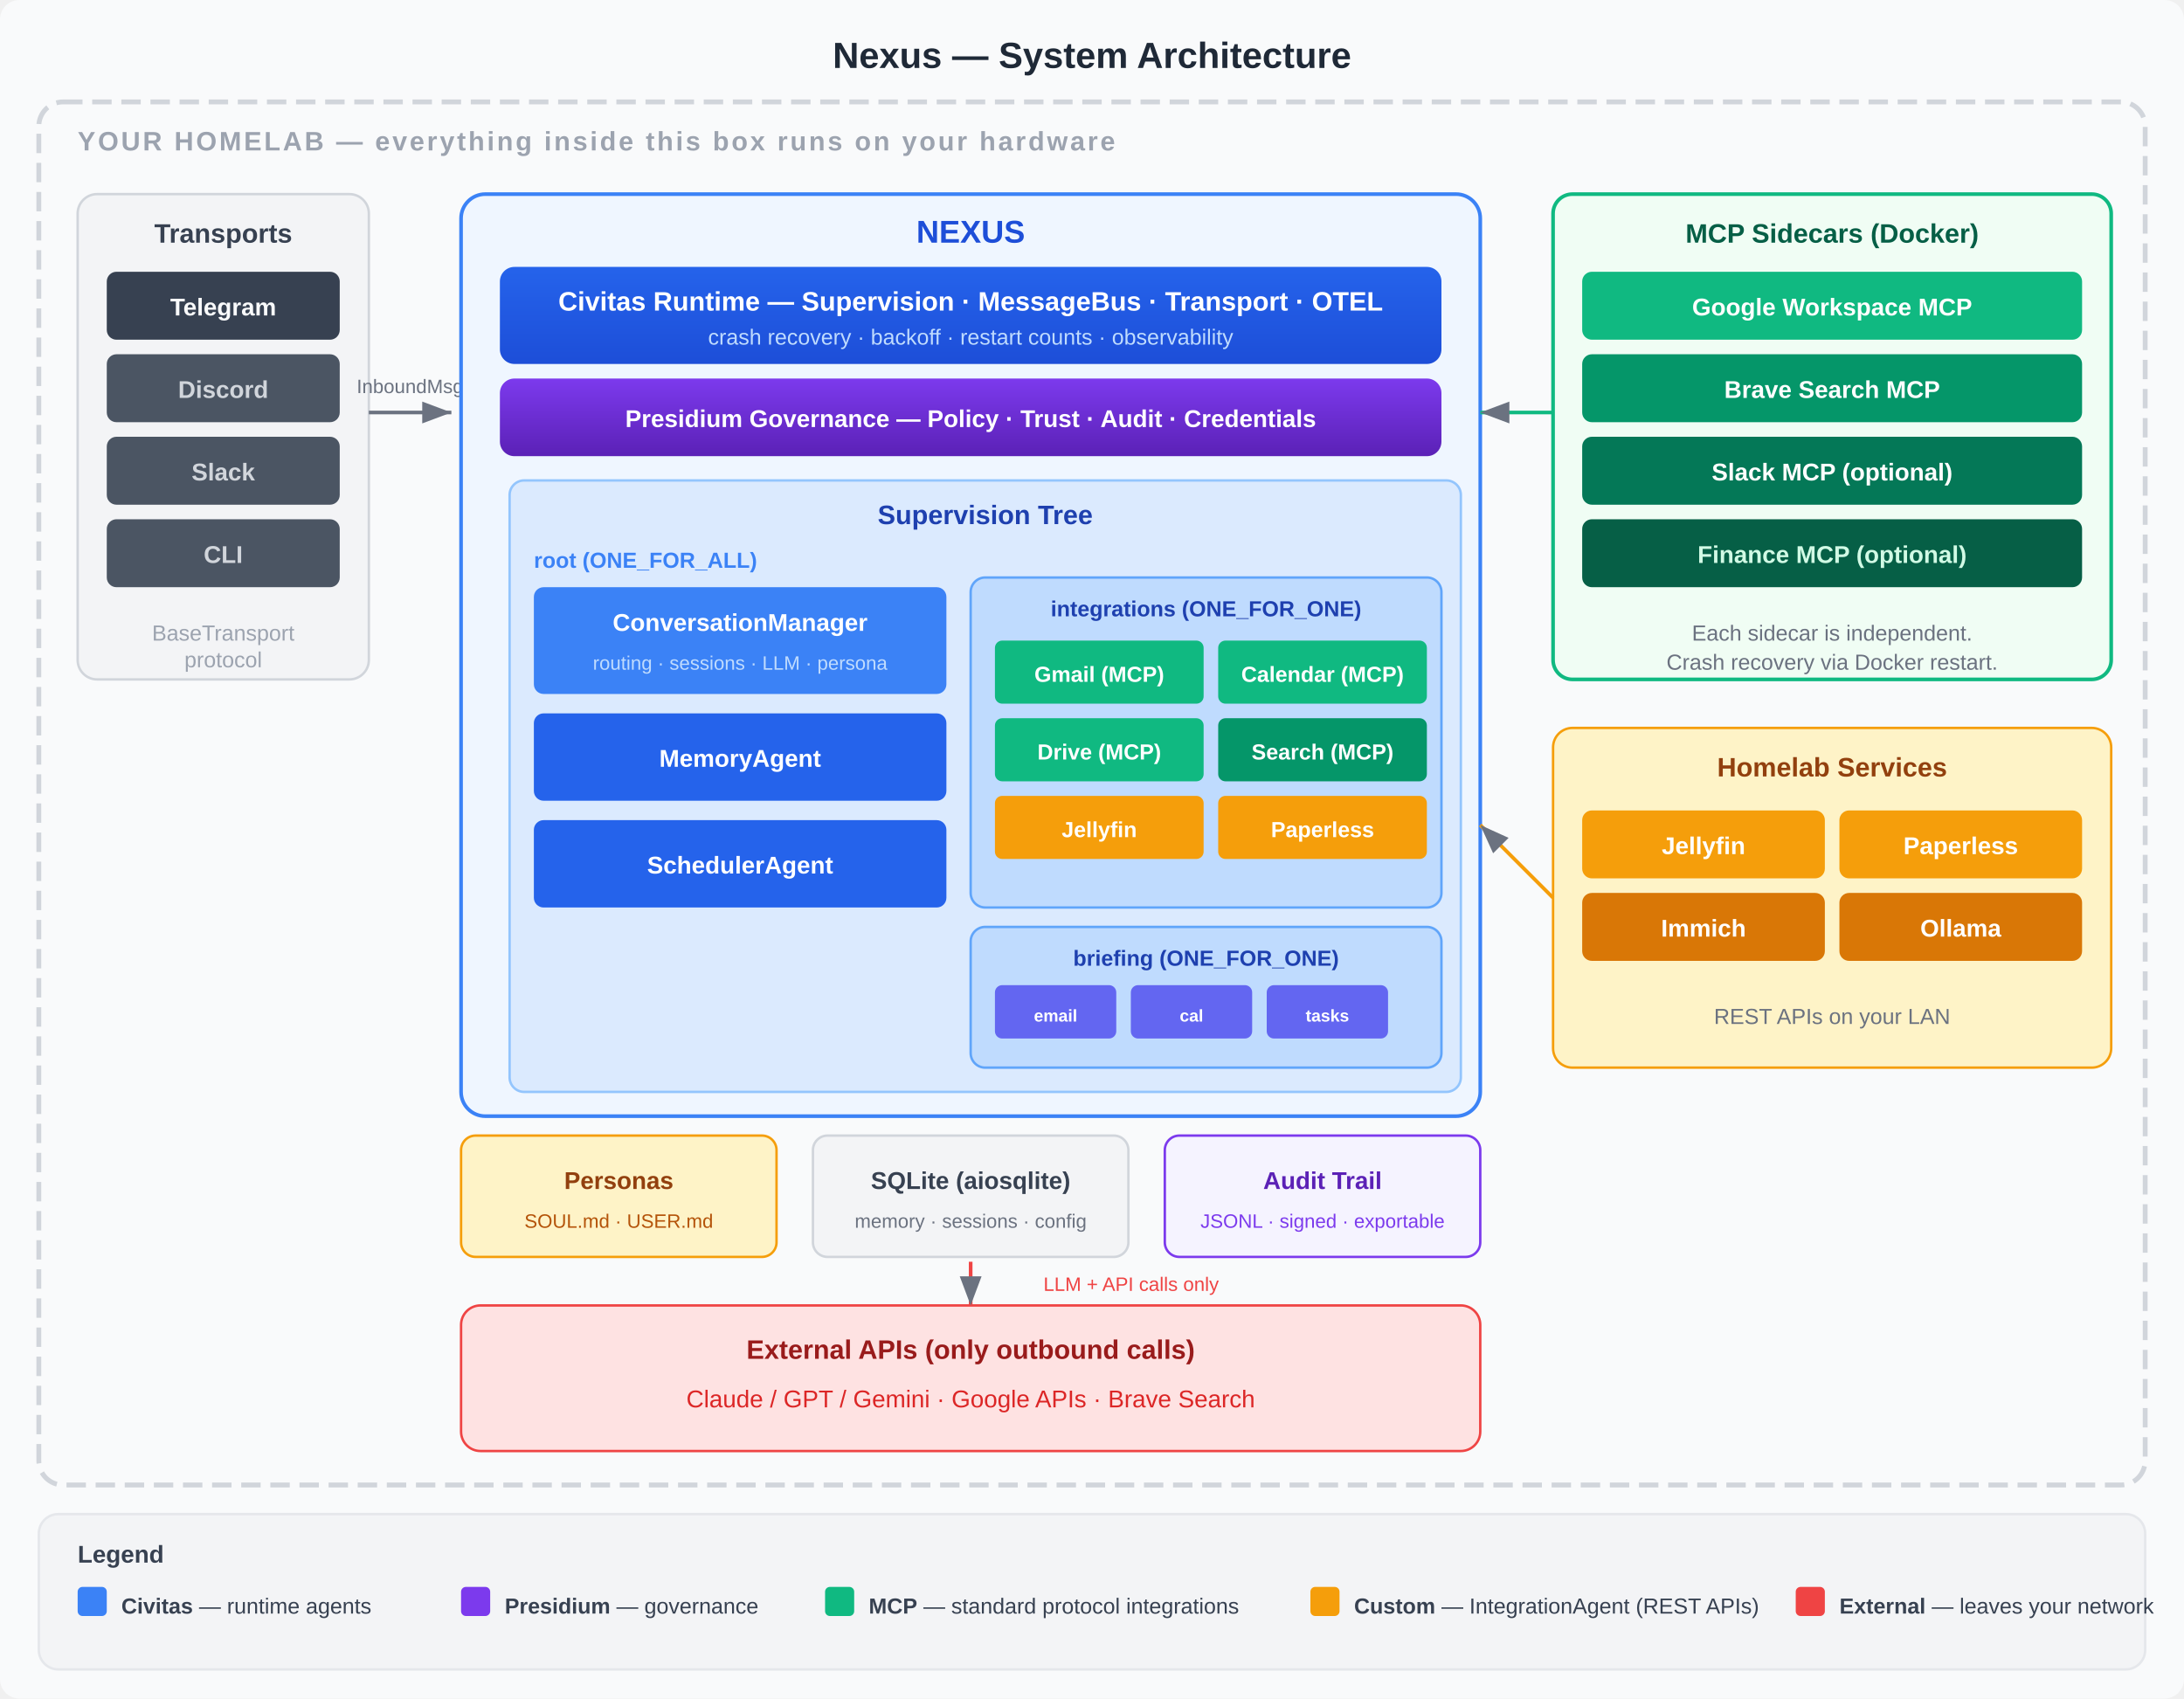
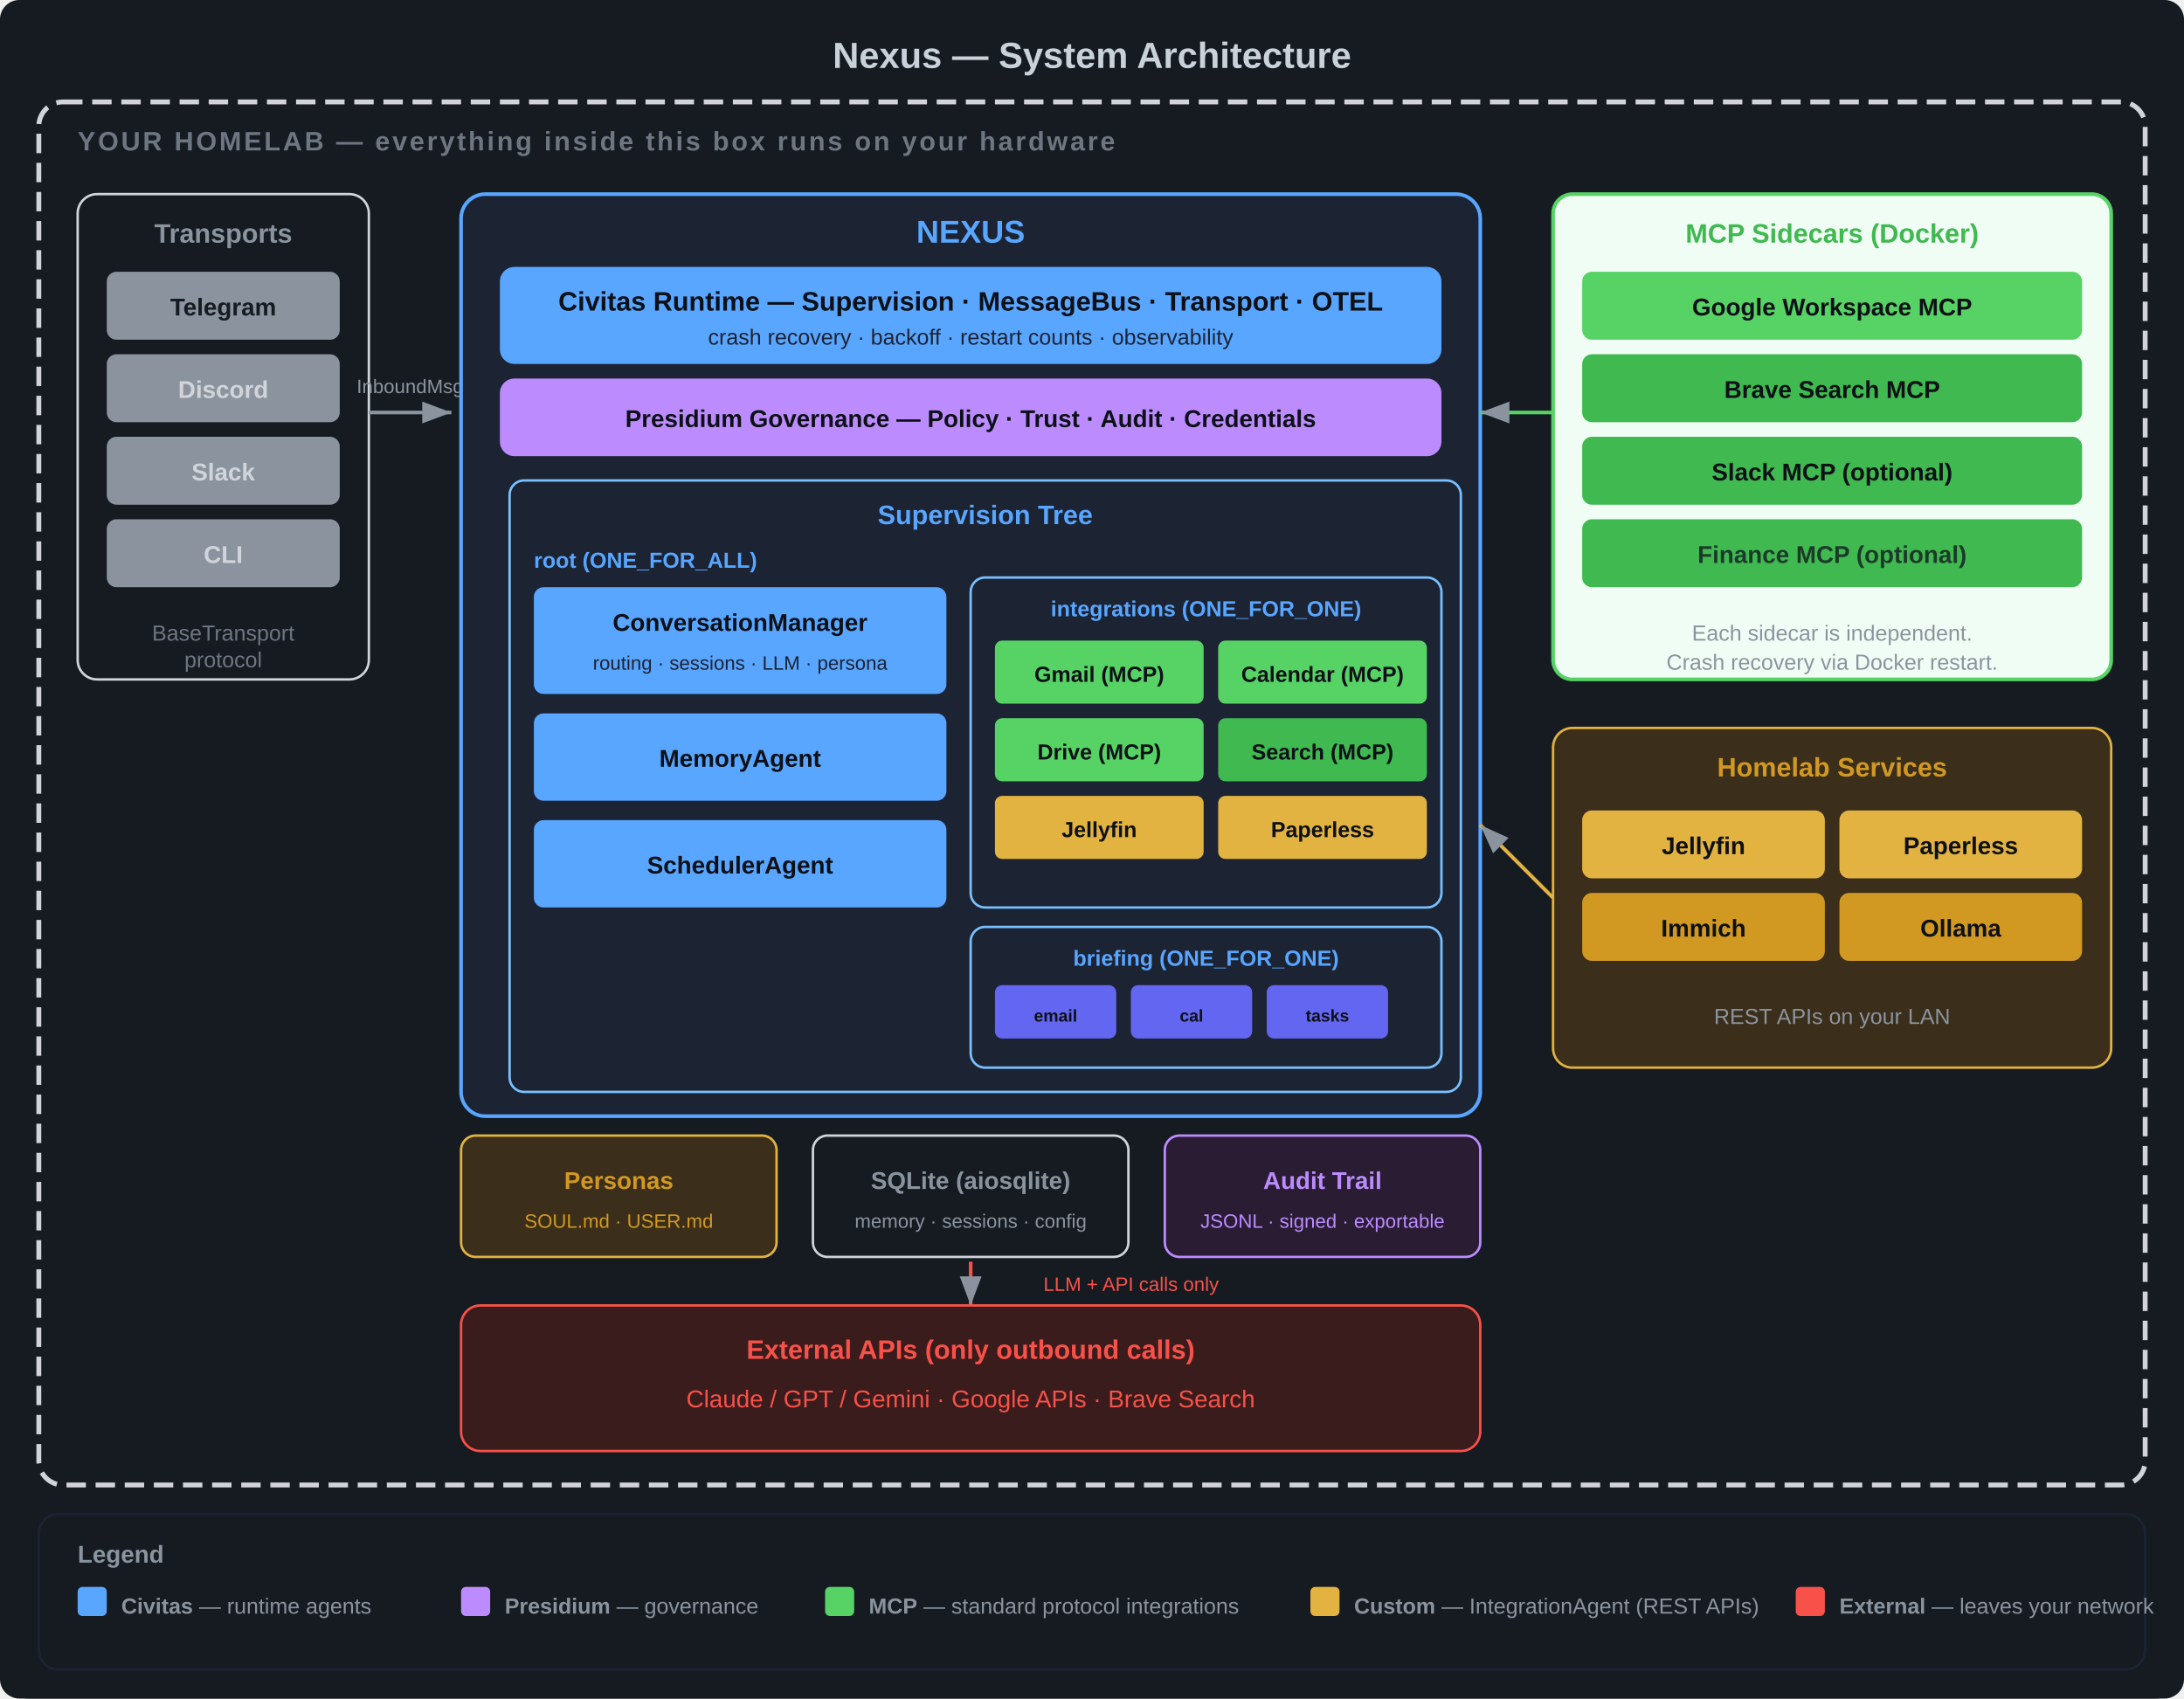
<svg xmlns="http://www.w3.org/2000/svg" viewBox="0 0 900 700" font-family="Arial, Helvetica, sans-serif">
  <defs>
    <marker id="arr" markerWidth="8" markerHeight="6" refX="8" refY="3" orient="auto">
-       <path d="M0,0 L8,3 L0,6 Z" fill="#6B7280" />
+       <path d="M0,0 L8,3 L0,6 Z" fill="#8b949e" />
    </marker>
    <marker id="arr-blue" markerWidth="8" markerHeight="6" refX="8" refY="3" orient="auto">
-       <path d="M0,0 L8,3 L0,6 Z" fill="#3B82F6" />
+       <path d="M0,0 L8,3 L0,6 Z" fill="#58a6ff" />
    </marker>
    <linearGradient id="civitas-grad" x1="0" y1="0" x2="0" y2="1">
-       <stop offset="0%" stop-color="#2563EB" />
-       <stop offset="100%" stop-color="#1D4ED8" />
+       <stop offset="0%" stop-color="#58a6ff" />
+       <stop offset="100%" stop-color="#58a6ff" />
    </linearGradient>
    <linearGradient id="presidium-grad" x1="0" y1="0" x2="0" y2="1">
-       <stop offset="0%" stop-color="#7C3AED" />
-       <stop offset="100%" stop-color="#5B21B6" />
+       <stop offset="0%" stop-color="#bc8cff" />
+       <stop offset="100%" stop-color="#bc8cff" />
    </linearGradient>
  </defs>
-   <rect width="900" height="700" fill="#F9FAFB" rx="8" />
-   <text x="450" y="28" text-anchor="middle" font-size="15" font-weight="700" fill="#1F2937">Nexus — System Architecture</text>
+   <rect width="900" height="700" rx="12" fill="#161b22" />
+   <rect width="900" height="700" fill="#161b22" rx="8" />
+   <text x="450" y="28" text-anchor="middle" font-size="15" font-weight="700" fill="#c9d1d9">Nexus — System Architecture</text>
  <rect x="16" y="42" width="868" height="570" rx="10" fill="none" stroke="#D1D5DB" stroke-width="2" stroke-dasharray="8,4" />
-   <text x="32" y="62" font-size="11" font-weight="600" fill="#9CA3AF" letter-spacing="1">YOUR HOMELAB — everything inside this box runs on your hardware</text>
-   <rect x="32" y="80" width="120" height="200" rx="8" fill="#F3F4F6" stroke="#D1D5DB" stroke-width="1" />
-   <text x="92" y="100" text-anchor="middle" font-size="11" font-weight="700" fill="#374151">Transports</text>
-   <rect x="44" y="112" width="96" height="28" rx="4" fill="#374151" />
-   <text x="92" y="130" text-anchor="middle" font-size="10" font-weight="600" fill="#F9FAFB">Telegram</text>
-   <rect x="44" y="146" width="96" height="28" rx="4" fill="#4B5563" />
+   <text x="32" y="62" font-size="11" font-weight="600" fill="#6e7681" letter-spacing="1">YOUR HOMELAB — everything inside this box runs on your hardware</text>
+   <rect x="32" y="80" width="120" height="200" rx="8" fill="#161b22" stroke="#D1D5DB" stroke-width="1" />
+   <text x="92" y="100" text-anchor="middle" font-size="11" font-weight="700" fill="#8b949e">Transports</text>
+   <rect x="44" y="112" width="96" height="28" rx="4" fill="#8b949e" />
+   <text x="92" y="130" text-anchor="middle" font-size="10" font-weight="600" fill="#161b22">Telegram</text>
+   <rect x="44" y="146" width="96" height="28" rx="4" fill="#8b949e" />
  <text x="92" y="164" text-anchor="middle" font-size="10" font-weight="600" fill="#D1D5DB">Discord</text>
-   <rect x="44" y="180" width="96" height="28" rx="4" fill="#4B5563" />
+   <rect x="44" y="180" width="96" height="28" rx="4" fill="#8b949e" />
  <text x="92" y="198" text-anchor="middle" font-size="10" font-weight="600" fill="#D1D5DB">Slack</text>
-   <rect x="44" y="214" width="96" height="28" rx="4" fill="#4B5563" />
+   <rect x="44" y="214" width="96" height="28" rx="4" fill="#8b949e" />
  <text x="92" y="232" text-anchor="middle" font-size="10" font-weight="600" fill="#D1D5DB">CLI</text>
-   <text x="92" y="264" text-anchor="middle" font-size="9" fill="#9CA3AF">BaseTransport</text>
-   <text x="92" y="275" text-anchor="middle" font-size="9" fill="#9CA3AF">protocol</text>
-   <line x1="152" y1="170" x2="186" y2="170" stroke="#6B7280" stroke-width="1.5" marker-end="url(#arr)" />
-   <text x="169" y="162" text-anchor="middle" font-size="8" fill="#6B7280">InboundMsg</text>
-   <rect x="190" y="80" width="420" height="380" rx="10" fill="#EFF6FF" stroke="#3B82F6" stroke-width="1.5" />
-   <text x="400" y="100" text-anchor="middle" font-size="13" font-weight="700" fill="#1D4ED8">NEXUS</text>
+   <text x="92" y="264" text-anchor="middle" font-size="9" fill="#6e7681">BaseTransport</text>
+   <text x="92" y="275" text-anchor="middle" font-size="9" fill="#6e7681">protocol</text>
+   <line x1="152" y1="170" x2="186" y2="170" stroke="#8b949e" stroke-width="1.5" marker-end="url(#arr)" />
+   <text x="169" y="162" text-anchor="middle" font-size="8" fill="#8b949e">InboundMsg</text>
+   <rect x="190" y="80" width="420" height="380" rx="10" fill="#1c2333" stroke="#58a6ff" stroke-width="1.5" />
+   <text x="400" y="100" text-anchor="middle" font-size="13" font-weight="700" fill="#58a6ff">NEXUS</text>
  <rect x="206" y="110" width="388" height="40" rx="6" fill="url(#civitas-grad)" />
-   <text x="400" y="128" text-anchor="middle" font-size="11" font-weight="600" fill="#FFFFFF">Civitas Runtime — Supervision · MessageBus · Transport · OTEL</text>
-   <text x="400" y="142" text-anchor="middle" font-size="9" fill="#BFDBFE">crash recovery · backoff · restart counts · observability</text>
+   <text x="400" y="128" text-anchor="middle" font-size="11" font-weight="600" fill="#0d1117">Civitas Runtime — Supervision · MessageBus · Transport · OTEL</text>
+   <text x="400" y="142" text-anchor="middle" font-size="9" fill="#1c2333">crash recovery · backoff · restart counts · observability</text>
  <rect x="206" y="156" width="388" height="32" rx="6" fill="url(#presidium-grad)" />
-   <text x="400" y="176" text-anchor="middle" font-size="10" font-weight="600" fill="#FFFFFF">Presidium Governance — Policy · Trust · Audit · Credentials</text>
-   <rect x="210" y="198" width="392" height="252" rx="6" fill="#DBEAFE" stroke="#93C5FD" stroke-width="1" />
-   <text x="406" y="216" text-anchor="middle" font-size="11" font-weight="700" fill="#1E40AF">Supervision Tree</text>
-   <text x="220" y="234" font-size="9" fill="#3B82F6" font-weight="600">root (ONE_FOR_ALL)</text>
-   <rect x="220" y="242" width="170" height="44" rx="4" fill="#3B82F6" />
-   <text x="305" y="260" text-anchor="middle" font-size="10" font-weight="600" fill="#FFFFFF">ConversationManager</text>
-   <text x="305" y="276" text-anchor="middle" font-size="8" fill="#BFDBFE">routing · sessions · LLM · persona</text>
-   <rect x="220" y="294" width="170" height="36" rx="4" fill="#2563EB" />
-   <text x="305" y="316" text-anchor="middle" font-size="10" font-weight="600" fill="#FFFFFF">MemoryAgent</text>
-   <rect x="220" y="338" width="170" height="36" rx="4" fill="#2563EB" />
-   <text x="305" y="360" text-anchor="middle" font-size="10" font-weight="600" fill="#FFFFFF">SchedulerAgent</text>
-   <rect x="400" y="238" width="194" height="136" rx="6" fill="#BFDBFE" stroke="#60A5FA" stroke-width="1" />
-   <text x="497" y="254" text-anchor="middle" font-size="9" font-weight="600" fill="#1E40AF">integrations (ONE_FOR_ONE)</text>
-   <rect x="410" y="264" width="86" height="26" rx="3" fill="#10B981" />
-   <text x="453" y="281" text-anchor="middle" font-size="9" font-weight="600" fill="#FFFFFF">Gmail (MCP)</text>
-   <rect x="502" y="264" width="86" height="26" rx="3" fill="#10B981" />
-   <text x="545" y="281" text-anchor="middle" font-size="9" font-weight="600" fill="#FFFFFF">Calendar (MCP)</text>
-   <rect x="410" y="296" width="86" height="26" rx="3" fill="#10B981" />
-   <text x="453" y="313" text-anchor="middle" font-size="9" font-weight="600" fill="#FFFFFF">Drive (MCP)</text>
-   <rect x="502" y="296" width="86" height="26" rx="3" fill="#059669" />
-   <text x="545" y="313" text-anchor="middle" font-size="9" font-weight="600" fill="#FFFFFF">Search (MCP)</text>
-   <rect x="410" y="328" width="86" height="26" rx="3" fill="#F59E0B" />
-   <text x="453" y="345" text-anchor="middle" font-size="9" font-weight="600" fill="#FFFFFF">Jellyfin</text>
-   <rect x="502" y="328" width="86" height="26" rx="3" fill="#F59E0B" />
-   <text x="545" y="345" text-anchor="middle" font-size="9" font-weight="600" fill="#FFFFFF">Paperless</text>
-   <rect x="400" y="382" width="194" height="58" rx="6" fill="#BFDBFE" stroke="#60A5FA" stroke-width="1" />
-   <text x="497" y="398" text-anchor="middle" font-size="9" font-weight="600" fill="#1E40AF">briefing (ONE_FOR_ONE)</text>
+   <text x="400" y="176" text-anchor="middle" font-size="10" font-weight="600" fill="#0d1117">Presidium Governance — Policy · Trust · Audit · Credentials</text>
+   <rect x="210" y="198" width="392" height="252" rx="6" fill="#1c2333" stroke="#79c0ff" stroke-width="1" />
+   <text x="406" y="216" text-anchor="middle" font-size="11" font-weight="700" fill="#58a6ff">Supervision Tree</text>
+   <text x="220" y="234" font-size="9" fill="#58a6ff" font-weight="600">root (ONE_FOR_ALL)</text>
+   <rect x="220" y="242" width="170" height="44" rx="4" fill="#58a6ff" />
+   <text x="305" y="260" text-anchor="middle" font-size="10" font-weight="600" fill="#0d1117">ConversationManager</text>
+   <text x="305" y="276" text-anchor="middle" font-size="8" fill="#1c2333">routing · sessions · LLM · persona</text>
+   <rect x="220" y="294" width="170" height="36" rx="4" fill="#58a6ff" />
+   <text x="305" y="316" text-anchor="middle" font-size="10" font-weight="600" fill="#0d1117">MemoryAgent</text>
+   <rect x="220" y="338" width="170" height="36" rx="4" fill="#58a6ff" />
+   <text x="305" y="360" text-anchor="middle" font-size="10" font-weight="600" fill="#0d1117">SchedulerAgent</text>
+   <rect x="400" y="238" width="194" height="136" rx="6" fill="#1c2333" stroke="#79c0ff" stroke-width="1" />
+   <text x="497" y="254" text-anchor="middle" font-size="9" font-weight="600" fill="#58a6ff">integrations (ONE_FOR_ONE)</text>
+   <rect x="410" y="264" width="86" height="26" rx="3" fill="#56d364" />
+   <text x="453" y="281" text-anchor="middle" font-size="9" font-weight="600" fill="#0d1117">Gmail (MCP)</text>
+   <rect x="502" y="264" width="86" height="26" rx="3" fill="#56d364" />
+   <text x="545" y="281" text-anchor="middle" font-size="9" font-weight="600" fill="#0d1117">Calendar (MCP)</text>
+   <rect x="410" y="296" width="86" height="26" rx="3" fill="#56d364" />
+   <text x="453" y="313" text-anchor="middle" font-size="9" font-weight="600" fill="#0d1117">Drive (MCP)</text>
+   <rect x="502" y="296" width="86" height="26" rx="3" fill="#3fb950" />
+   <text x="545" y="313" text-anchor="middle" font-size="9" font-weight="600" fill="#0d1117">Search (MCP)</text>
+   <rect x="410" y="328" width="86" height="26" rx="3" fill="#e3b341" />
+   <text x="453" y="345" text-anchor="middle" font-size="9" font-weight="600" fill="#0d1117">Jellyfin</text>
+   <rect x="502" y="328" width="86" height="26" rx="3" fill="#e3b341" />
+   <text x="545" y="345" text-anchor="middle" font-size="9" font-weight="600" fill="#0d1117">Paperless</text>
+   <rect x="400" y="382" width="194" height="58" rx="6" fill="#1c2333" stroke="#79c0ff" stroke-width="1" />
+   <text x="497" y="398" text-anchor="middle" font-size="9" font-weight="600" fill="#58a6ff">briefing (ONE_FOR_ONE)</text>
  <rect x="410" y="406" width="50" height="22" rx="3" fill="#6366F1" />
-   <text x="435" y="421" text-anchor="middle" font-size="7" font-weight="600" fill="#FFFFFF">email</text>
+   <text x="435" y="421" text-anchor="middle" font-size="7" font-weight="600" fill="#0d1117">email</text>
  <rect x="466" y="406" width="50" height="22" rx="3" fill="#6366F1" />
-   <text x="491" y="421" text-anchor="middle" font-size="7" font-weight="600" fill="#FFFFFF">cal</text>
+   <text x="491" y="421" text-anchor="middle" font-size="7" font-weight="600" fill="#0d1117">cal</text>
  <rect x="522" y="406" width="50" height="22" rx="3" fill="#6366F1" />
-   <text x="547" y="421" text-anchor="middle" font-size="7" font-weight="600" fill="#FFFFFF">tasks</text>
-   <rect x="190" y="468" width="130" height="50" rx="6" fill="#FEF3C7" stroke="#F59E0B" stroke-width="1" />
-   <text x="255" y="490" text-anchor="middle" font-size="10" font-weight="600" fill="#92400E">Personas</text>
-   <text x="255" y="506" text-anchor="middle" font-size="8" fill="#B45309">SOUL.md · USER.md</text>
-   <rect x="335" y="468" width="130" height="50" rx="6" fill="#F3F4F6" stroke="#D1D5DB" stroke-width="1" />
-   <text x="400" y="490" text-anchor="middle" font-size="10" font-weight="600" fill="#374151">SQLite (aiosqlite)</text>
-   <text x="400" y="506" text-anchor="middle" font-size="8" fill="#6B7280">memory · sessions · config</text>
-   <rect x="480" y="468" width="130" height="50" rx="6" fill="#F5F3FF" stroke="#7C3AED" stroke-width="1" />
-   <text x="545" y="490" text-anchor="middle" font-size="10" font-weight="600" fill="#5B21B6">Audit Trail</text>
-   <text x="545" y="506" text-anchor="middle" font-size="8" fill="#7C3AED">JSONL · signed · exportable</text>
-   <rect x="640" y="80" width="230" height="200" rx="8" fill="#F0FDF4" stroke="#10B981" stroke-width="1.5" />
-   <text x="755" y="100" text-anchor="middle" font-size="11" font-weight="700" fill="#065F46">MCP Sidecars (Docker)</text>
-   <rect x="652" y="112" width="206" height="28" rx="4" fill="#10B981" />
-   <text x="755" y="130" text-anchor="middle" font-size="10" font-weight="600" fill="#FFFFFF">Google Workspace MCP</text>
-   <rect x="652" y="146" width="206" height="28" rx="4" fill="#059669" />
-   <text x="755" y="164" text-anchor="middle" font-size="10" font-weight="600" fill="#FFFFFF">Brave Search MCP</text>
-   <rect x="652" y="180" width="206" height="28" rx="4" fill="#047857" />
-   <text x="755" y="198" text-anchor="middle" font-size="10" font-weight="600" fill="#FFFFFF">Slack MCP (optional)</text>
-   <rect x="652" y="214" width="206" height="28" rx="4" fill="#065F46" />
-   <text x="755" y="232" text-anchor="middle" font-size="10" font-weight="600" fill="#D1FAE5">Finance MCP (optional)</text>
-   <text x="755" y="264" text-anchor="middle" font-size="9" fill="#6B7280">Each sidecar is independent.</text>
-   <text x="755" y="276" text-anchor="middle" font-size="9" fill="#6B7280">Crash recovery via Docker restart.</text>
-   <line x1="640" y1="170" x2="610" y2="170" stroke="#10B981" stroke-width="1.5" marker-end="url(#arr)" />
-   <rect x="640" y="300" width="230" height="140" rx="8" fill="#FEF3C7" stroke="#F59E0B" stroke-width="1" />
-   <text x="755" y="320" text-anchor="middle" font-size="11" font-weight="700" fill="#92400E">Homelab Services</text>
-   <rect x="652" y="334" width="100" height="28" rx="4" fill="#F59E0B" />
-   <text x="702" y="352" text-anchor="middle" font-size="10" font-weight="600" fill="#FFFFFF">Jellyfin</text>
-   <rect x="758" y="334" width="100" height="28" rx="4" fill="#F59E0B" />
-   <text x="808" y="352" text-anchor="middle" font-size="10" font-weight="600" fill="#FFFFFF">Paperless</text>
-   <rect x="652" y="368" width="100" height="28" rx="4" fill="#D97706" />
-   <text x="702" y="386" text-anchor="middle" font-size="10" font-weight="600" fill="#FFFFFF">Immich</text>
-   <rect x="758" y="368" width="100" height="28" rx="4" fill="#D97706" />
-   <text x="808" y="386" text-anchor="middle" font-size="10" font-weight="600" fill="#FFFFFF">Ollama</text>
-   <text x="755" y="422" text-anchor="middle" font-size="9" fill="#6B7280">REST APIs on your LAN</text>
-   <line x1="640" y1="370" x2="610" y2="340" stroke="#F59E0B" stroke-width="1.5" marker-end="url(#arr)" />
-   <rect x="190" y="538" width="420" height="60" rx="8" fill="#FEE2E2" stroke="#EF4444" stroke-width="1" />
-   <text x="400" y="560" text-anchor="middle" font-size="11" font-weight="700" fill="#991B1B">External APIs (only outbound calls)</text>
-   <text x="400" y="580" text-anchor="middle" font-size="10" fill="#DC2626">Claude / GPT / Gemini · Google APIs · Brave Search</text>
-   <line x1="400" y1="520" x2="400" y2="538" stroke="#EF4444" stroke-width="1.5" marker-end="url(#arr)" />
-   <text x="430" y="532" font-size="8" fill="#EF4444">LLM + API calls only</text>
-   <rect x="16" y="624" width="868" height="64" rx="8" fill="#F3F4F6" stroke="#E5E7EB" stroke-width="1" />
-   <text x="32" y="644" font-size="10" font-weight="700" fill="#374151">Legend</text>
-   <rect x="32" y="654" width="12" height="12" rx="2" fill="#3B82F6" />
-   <text x="50" y="665" font-size="9" fill="#374151">
+   <text x="547" y="421" text-anchor="middle" font-size="7" font-weight="600" fill="#0d1117">tasks</text>
+   <rect x="190" y="468" width="130" height="50" rx="6" fill="#3b2e1a" stroke="#e3b341" stroke-width="1" />
+   <text x="255" y="490" text-anchor="middle" font-size="10" font-weight="600" fill="#d29922">Personas</text>
+   <text x="255" y="506" text-anchor="middle" font-size="8" fill="#d29922">SOUL.md · USER.md</text>
+   <rect x="335" y="468" width="130" height="50" rx="6" fill="#161b22" stroke="#D1D5DB" stroke-width="1" />
+   <text x="400" y="490" text-anchor="middle" font-size="10" font-weight="600" fill="#8b949e">SQLite (aiosqlite)</text>
+   <text x="400" y="506" text-anchor="middle" font-size="8" fill="#8b949e">memory · sessions · config</text>
+   <rect x="480" y="468" width="130" height="50" rx="6" fill="#2a1c33" stroke="#bc8cff" stroke-width="1" />
+   <text x="545" y="490" text-anchor="middle" font-size="10" font-weight="600" fill="#bc8cff">Audit Trail</text>
+   <text x="545" y="506" text-anchor="middle" font-size="8" fill="#bc8cff">JSONL · signed · exportable</text>
+   <rect x="640" y="80" width="230" height="200" rx="8" fill="#F0FDF4" stroke="#56d364" stroke-width="1.5" />
+   <text x="755" y="100" text-anchor="middle" font-size="11" font-weight="700" fill="#3fb950">MCP Sidecars (Docker)</text>
+   <rect x="652" y="112" width="206" height="28" rx="4" fill="#56d364" />
+   <text x="755" y="130" text-anchor="middle" font-size="10" font-weight="600" fill="#0d1117">Google Workspace MCP</text>
+   <rect x="652" y="146" width="206" height="28" rx="4" fill="#3fb950" />
+   <text x="755" y="164" text-anchor="middle" font-size="10" font-weight="600" fill="#0d1117">Brave Search MCP</text>
+   <rect x="652" y="180" width="206" height="28" rx="4" fill="#3fb950" />
+   <text x="755" y="198" text-anchor="middle" font-size="10" font-weight="600" fill="#0d1117">Slack MCP (optional)</text>
+   <rect x="652" y="214" width="206" height="28" rx="4" fill="#3fb950" />
+   <text x="755" y="232" text-anchor="middle" font-size="10" font-weight="600" fill="#1c3a2a">Finance MCP (optional)</text>
+   <text x="755" y="264" text-anchor="middle" font-size="9" fill="#8b949e">Each sidecar is independent.</text>
+   <text x="755" y="276" text-anchor="middle" font-size="9" fill="#8b949e">Crash recovery via Docker restart.</text>
+   <line x1="640" y1="170" x2="610" y2="170" stroke="#56d364" stroke-width="1.5" marker-end="url(#arr)" />
+   <rect x="640" y="300" width="230" height="140" rx="8" fill="#3b2e1a" stroke="#e3b341" stroke-width="1" />
+   <text x="755" y="320" text-anchor="middle" font-size="11" font-weight="700" fill="#d29922">Homelab Services</text>
+   <rect x="652" y="334" width="100" height="28" rx="4" fill="#e3b341" />
+   <text x="702" y="352" text-anchor="middle" font-size="10" font-weight="600" fill="#0d1117">Jellyfin</text>
+   <rect x="758" y="334" width="100" height="28" rx="4" fill="#e3b341" />
+   <text x="808" y="352" text-anchor="middle" font-size="10" font-weight="600" fill="#0d1117">Paperless</text>
+   <rect x="652" y="368" width="100" height="28" rx="4" fill="#d29922" />
+   <text x="702" y="386" text-anchor="middle" font-size="10" font-weight="600" fill="#0d1117">Immich</text>
+   <rect x="758" y="368" width="100" height="28" rx="4" fill="#d29922" />
+   <text x="808" y="386" text-anchor="middle" font-size="10" font-weight="600" fill="#0d1117">Ollama</text>
+   <text x="755" y="422" text-anchor="middle" font-size="9" fill="#8b949e">REST APIs on your LAN</text>
+   <line x1="640" y1="370" x2="610" y2="340" stroke="#e3b341" stroke-width="1.5" marker-end="url(#arr)" />
+   <rect x="190" y="538" width="420" height="60" rx="8" fill="#3b1c1c" stroke="#f85149" stroke-width="1" />
+   <text x="400" y="560" text-anchor="middle" font-size="11" font-weight="700" fill="#f85149">External APIs (only outbound calls)</text>
+   <text x="400" y="580" text-anchor="middle" font-size="10" fill="#f85149">Claude / GPT / Gemini · Google APIs · Brave Search</text>
+   <line x1="400" y1="520" x2="400" y2="538" stroke="#f85149" stroke-width="1.5" marker-end="url(#arr)" />
+   <text x="430" y="532" font-size="8" fill="#f85149">LLM + API calls only</text>
+   <rect x="16" y="624" width="868" height="64" rx="8" fill="#161b22" stroke="#1c2333" stroke-width="1" />
+   <text x="32" y="644" font-size="10" font-weight="700" fill="#8b949e">Legend</text>
+   <rect x="32" y="654" width="12" height="12" rx="2" fill="#58a6ff" />
+   <text x="50" y="665" font-size="9" fill="#8b949e">
    <tspan font-weight="600">Civitas</tspan> — runtime agents</text>
-   <rect x="190" y="654" width="12" height="12" rx="2" fill="#7C3AED" />
-   <text x="208" y="665" font-size="9" fill="#374151">
+   <rect x="190" y="654" width="12" height="12" rx="2" fill="#bc8cff" />
+   <text x="208" y="665" font-size="9" fill="#8b949e">
    <tspan font-weight="600">Presidium</tspan> — governance</text>
-   <rect x="340" y="654" width="12" height="12" rx="2" fill="#10B981" />
-   <text x="358" y="665" font-size="9" fill="#374151">
+   <rect x="340" y="654" width="12" height="12" rx="2" fill="#56d364" />
+   <text x="358" y="665" font-size="9" fill="#8b949e">
    <tspan font-weight="600">MCP</tspan> — standard protocol integrations</text>
-   <rect x="540" y="654" width="12" height="12" rx="2" fill="#F59E0B" />
-   <text x="558" y="665" font-size="9" fill="#374151">
+   <rect x="540" y="654" width="12" height="12" rx="2" fill="#e3b341" />
+   <text x="558" y="665" font-size="9" fill="#8b949e">
    <tspan font-weight="600">Custom</tspan> — IntegrationAgent (REST APIs)</text>
-   <rect x="740" y="654" width="12" height="12" rx="2" fill="#EF4444" />
-   <text x="758" y="665" font-size="9" fill="#374151">
+   <rect x="740" y="654" width="12" height="12" rx="2" fill="#f85149" />
+   <text x="758" y="665" font-size="9" fill="#8b949e">
    <tspan font-weight="600">External</tspan> — leaves your network</text>
</svg>
